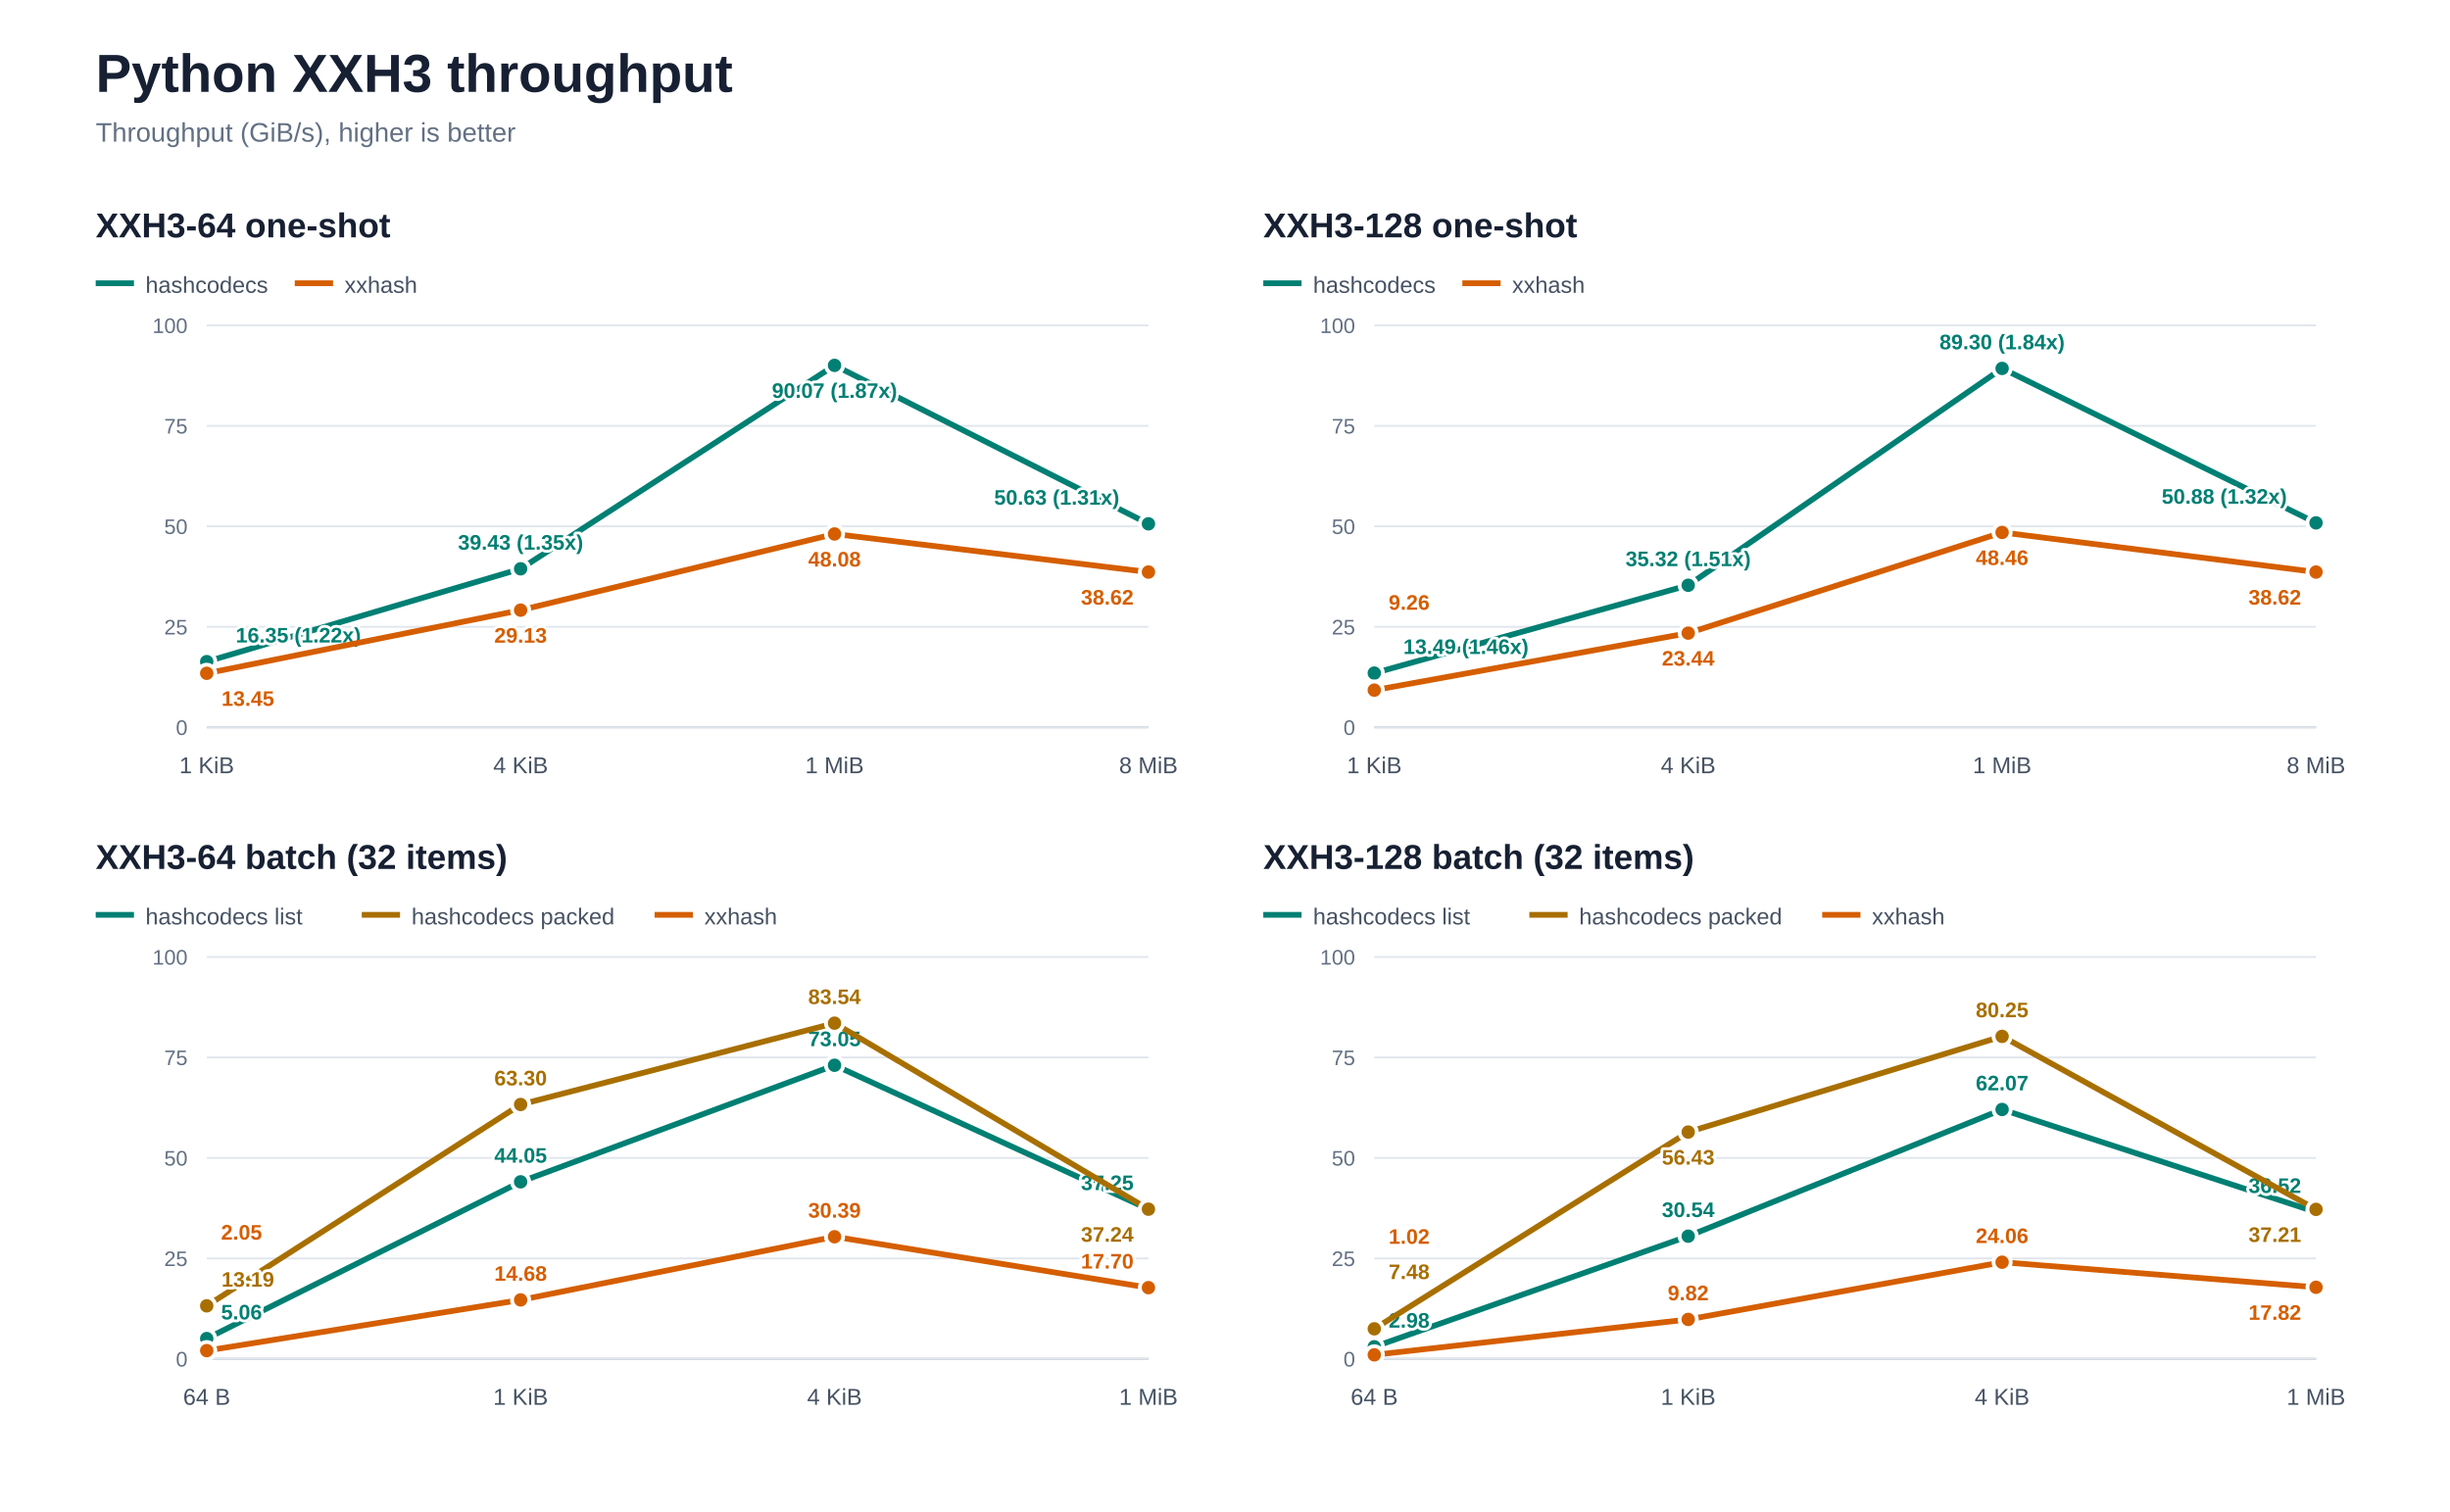
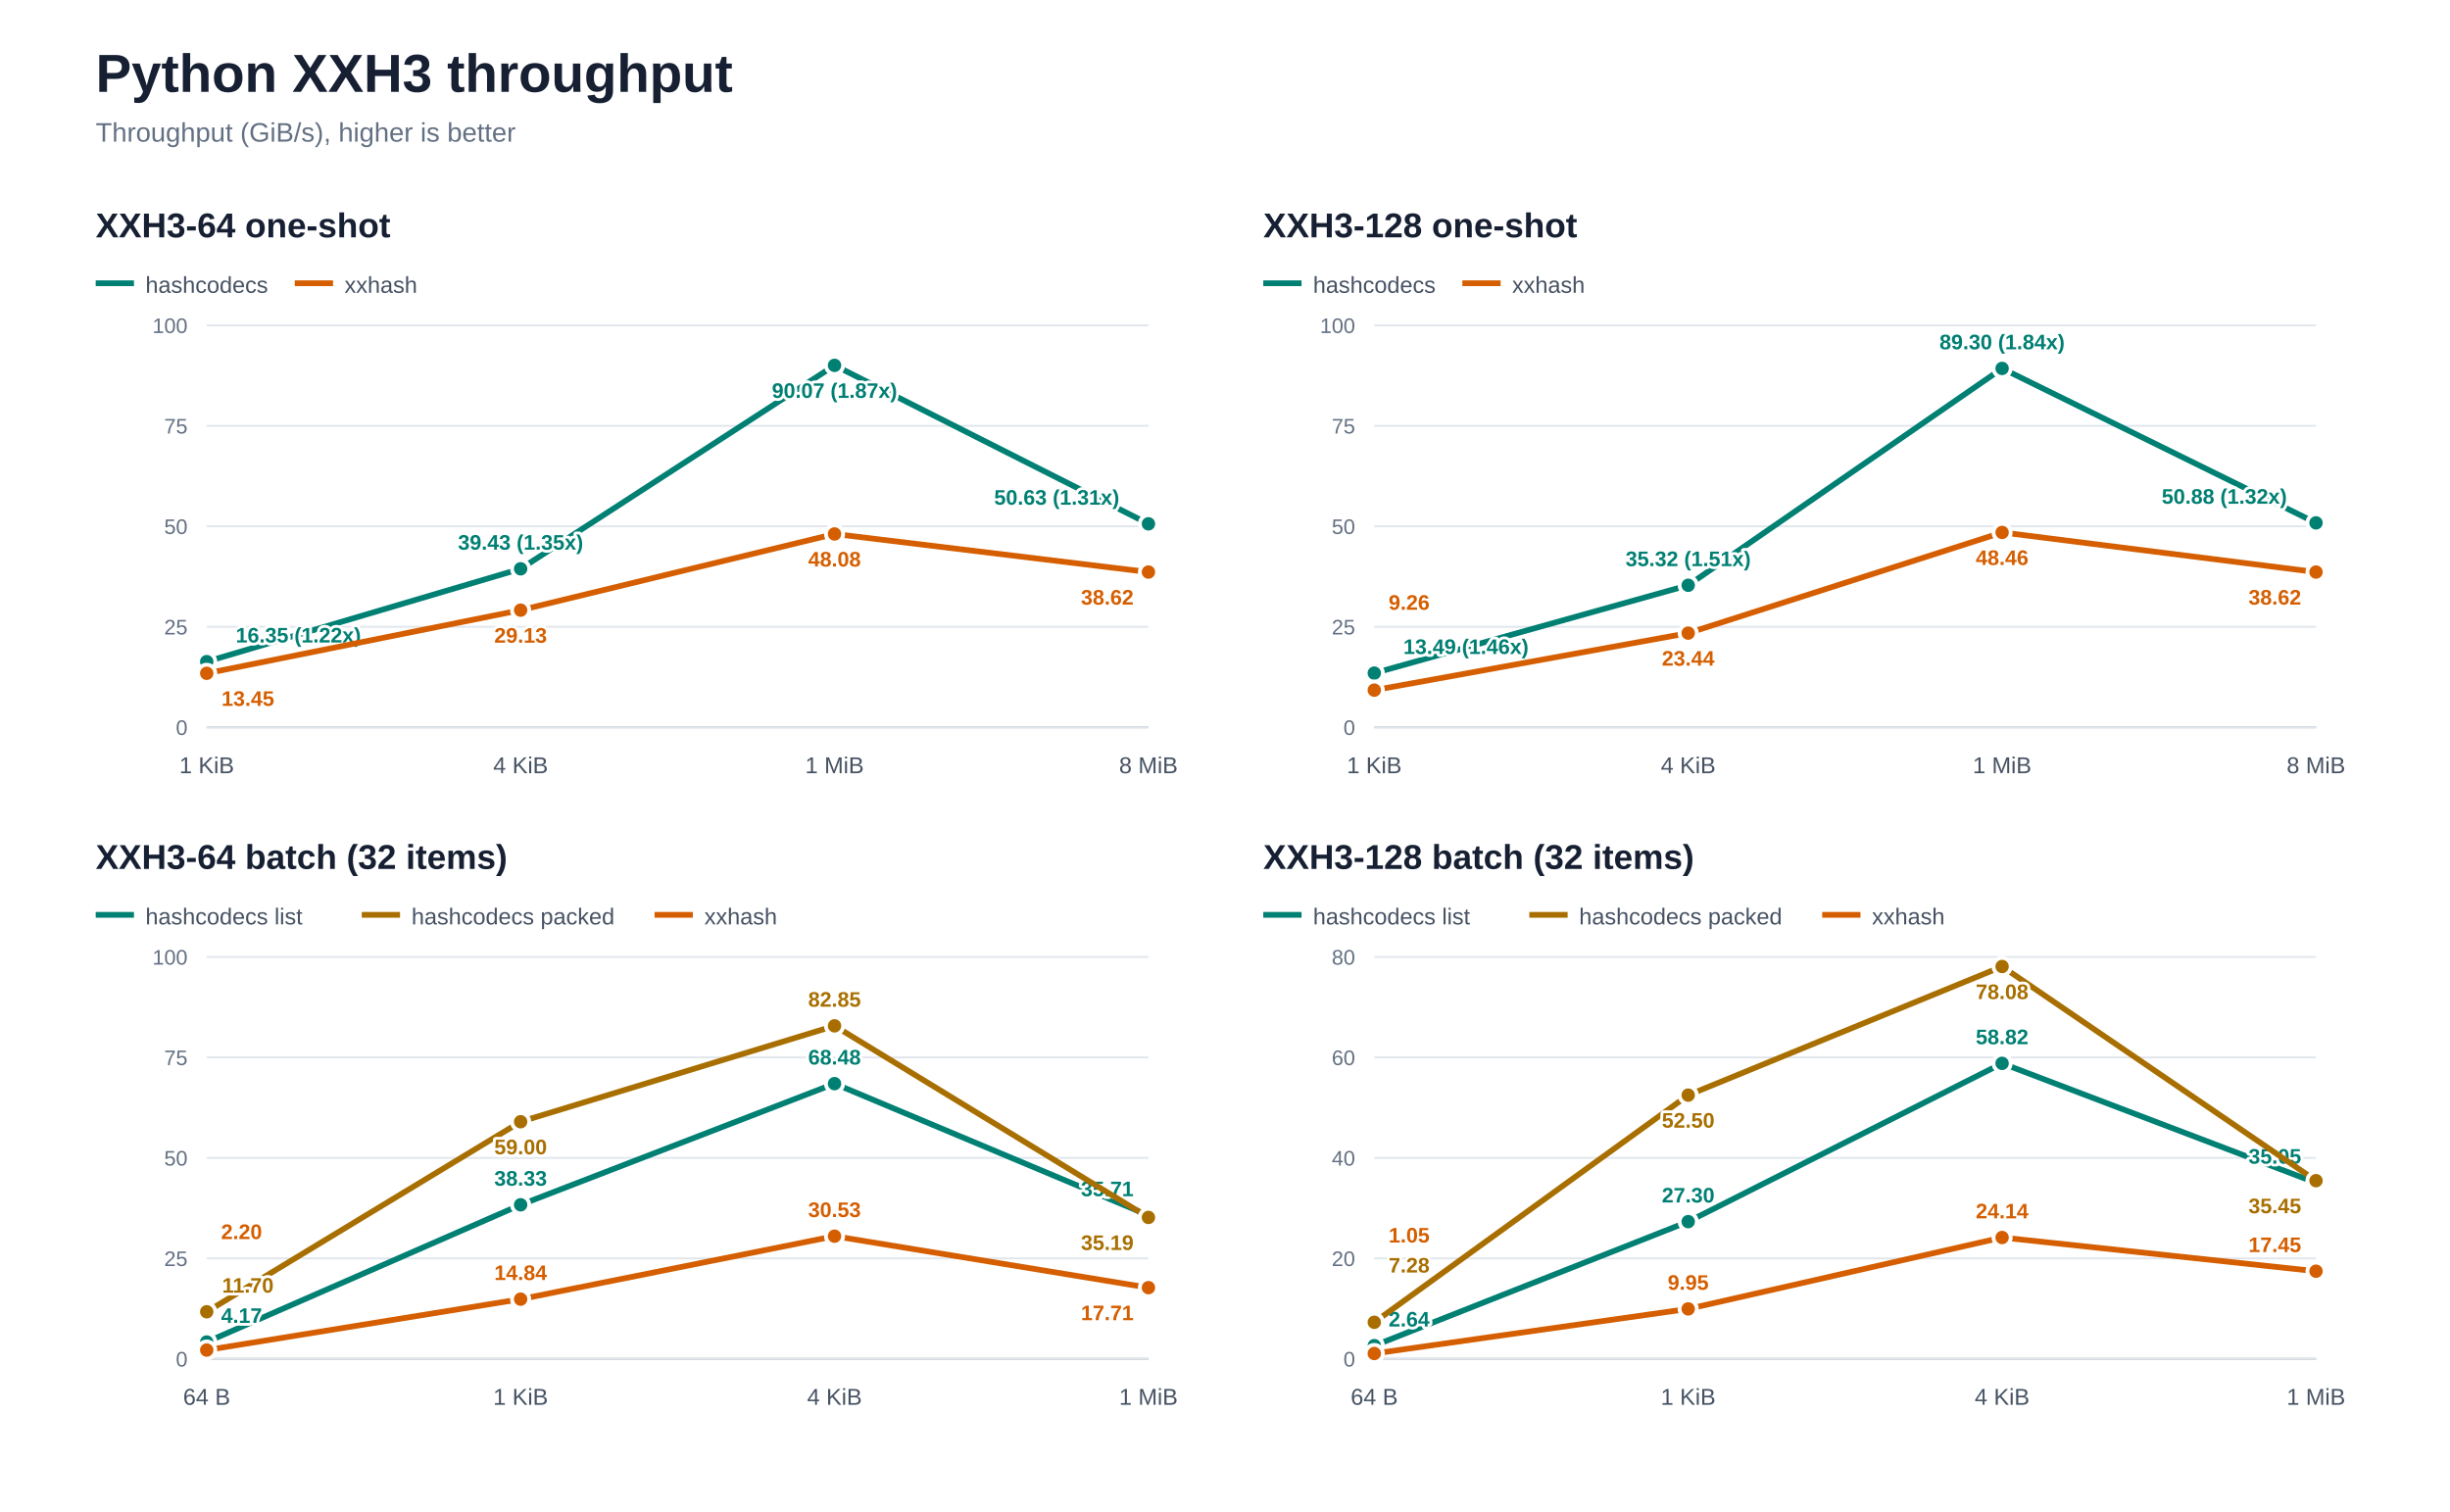
<svg xmlns="http://www.w3.org/2000/svg" width="1280" height="790" viewBox="0 0 1280 790" role="img" aria-labelledby="title desc">
  <rect width="100%" height="100%" fill="#ffffff" />
  <text x="50" y="48" fill="#172033" font-family="Segoe UI,Arial,sans-serif" font-size="28" font-weight="700">Python XXH3 throughput</text>
  <text x="50" y="74" fill="#637083" font-family="Segoe UI,Arial,sans-serif" font-size="14">Throughput (GiB/s), higher is better</text>
  <text x="50" y="124" fill="#172033" font-family="Segoe UI,Arial,sans-serif" font-size="18" font-weight="600">XXH3-64 one-shot</text>
  <line x1="108" y1="380" x2="600" y2="380" stroke="#9aa5b4" />
  <line x1="50" y1="148" x2="70" y2="148" stroke="#007f73" stroke-width="3" />
  <text x="76" y="153" fill="#465263" font-family="Segoe UI,Arial,sans-serif" font-size="12">hashcodecs</text>
  <line x1="154" y1="148" x2="174" y2="148" stroke="#d55e00" stroke-width="3" />
  <text x="180" y="153" fill="#465263" font-family="Segoe UI,Arial,sans-serif" font-size="12">xxhash</text>
  <line x1="108" y1="380.0" x2="600" y2="380.0" stroke="#e1e6ed" />
  <text x="98" y="384.0" text-anchor="end" fill="#637083" font-family="Segoe UI,Arial,sans-serif" font-size="11">0</text>
  <line x1="108" y1="327.5" x2="600" y2="327.5" stroke="#e1e6ed" />
  <text x="98" y="331.5" text-anchor="end" fill="#637083" font-family="Segoe UI,Arial,sans-serif" font-size="11">25</text>
  <line x1="108" y1="275.0" x2="600" y2="275.0" stroke="#e1e6ed" />
  <text x="98" y="279.0" text-anchor="end" fill="#637083" font-family="Segoe UI,Arial,sans-serif" font-size="11">50</text>
  <line x1="108" y1="222.5" x2="600" y2="222.5" stroke="#e1e6ed" />
  <text x="98" y="226.5" text-anchor="end" fill="#637083" font-family="Segoe UI,Arial,sans-serif" font-size="11">75</text>
  <line x1="108" y1="170.0" x2="600" y2="170.0" stroke="#e1e6ed" />
  <text x="98" y="174.0" text-anchor="end" fill="#637083" font-family="Segoe UI,Arial,sans-serif" font-size="11">100</text>
  <text x="108.0" y="404" text-anchor="middle" fill="#465263" font-family="Segoe UI,Arial,sans-serif" font-size="12">1 KiB</text>
  <text x="272.0" y="404" text-anchor="middle" fill="#465263" font-family="Segoe UI,Arial,sans-serif" font-size="12">4 KiB</text>
  <text x="436.0" y="404" text-anchor="middle" fill="#465263" font-family="Segoe UI,Arial,sans-serif" font-size="12">1 MiB</text>
  <text x="600.0" y="404" text-anchor="middle" fill="#465263" font-family="Segoe UI,Arial,sans-serif" font-size="12">8 MiB</text>
  <polyline points="108.0,345.7 272.0,297.2 436.0,190.9 600.0,273.7" fill="none" stroke="#007f73" stroke-width="3" stroke-linejoin="round" stroke-linecap="round" />
  <circle cx="108.0" cy="345.7" r="4.5" fill="#007f73" stroke="#ffffff" stroke-width="2" />
  <text x="155.9" y="335.7" text-anchor="middle" fill="#007f73" font-family="Segoe UI,Arial,sans-serif" font-size="11" font-weight="600" paint-order="stroke" stroke="#ffffff" stroke-width="3" stroke-linejoin="round">16.35 (1.22x)</text>
  <circle cx="272.0" cy="297.2" r="4.5" fill="#007f73" stroke="#ffffff" stroke-width="2" />
  <text x="272.0" y="287.2" text-anchor="middle" fill="#007f73" font-family="Segoe UI,Arial,sans-serif" font-size="11" font-weight="600" paint-order="stroke" stroke="#ffffff" stroke-width="3" stroke-linejoin="round">39.43 (1.35x)</text>
  <circle cx="436.0" cy="190.9" r="4.5" fill="#007f73" stroke="#ffffff" stroke-width="2" />
  <text x="436.0" y="207.9" text-anchor="middle" fill="#007f73" font-family="Segoe UI,Arial,sans-serif" font-size="11" font-weight="600" paint-order="stroke" stroke="#ffffff" stroke-width="3" stroke-linejoin="round">90.07 (1.87x)</text>
  <circle cx="600.0" cy="273.7" r="4.5" fill="#007f73" stroke="#ffffff" stroke-width="2" />
  <text x="552.1" y="263.7" text-anchor="middle" fill="#007f73" font-family="Segoe UI,Arial,sans-serif" font-size="11" font-weight="600" paint-order="stroke" stroke="#ffffff" stroke-width="3" stroke-linejoin="round">50.63 (1.31x)</text>
  <polyline points="108.0,351.8 272.0,318.8 436.0,279.0 600.0,298.9" fill="none" stroke="#d55e00" stroke-width="3" stroke-linejoin="round" stroke-linecap="round" />
  <circle cx="108.0" cy="351.8" r="4.5" fill="#d55e00" stroke="#ffffff" stroke-width="2" />
  <text x="129.5" y="368.8" text-anchor="middle" fill="#d55e00" font-family="Segoe UI,Arial,sans-serif" font-size="11" font-weight="600" paint-order="stroke" stroke="#ffffff" stroke-width="3" stroke-linejoin="round">13.45</text>
  <circle cx="272.0" cy="318.8" r="4.5" fill="#d55e00" stroke="#ffffff" stroke-width="2" />
  <text x="272.0" y="335.8" text-anchor="middle" fill="#d55e00" font-family="Segoe UI,Arial,sans-serif" font-size="11" font-weight="600" paint-order="stroke" stroke="#ffffff" stroke-width="3" stroke-linejoin="round">29.13</text>
  <circle cx="436.0" cy="279.0" r="4.5" fill="#d55e00" stroke="#ffffff" stroke-width="2" />
  <text x="436.0" y="296.0" text-anchor="middle" fill="#d55e00" font-family="Segoe UI,Arial,sans-serif" font-size="11" font-weight="600" paint-order="stroke" stroke="#ffffff" stroke-width="3" stroke-linejoin="round">48.08</text>
  <circle cx="600.0" cy="298.9" r="4.5" fill="#d55e00" stroke="#ffffff" stroke-width="2" />
  <text x="578.5" y="315.9" text-anchor="middle" fill="#d55e00" font-family="Segoe UI,Arial,sans-serif" font-size="11" font-weight="600" paint-order="stroke" stroke="#ffffff" stroke-width="3" stroke-linejoin="round">38.62</text>
  <text x="660" y="124" fill="#172033" font-family="Segoe UI,Arial,sans-serif" font-size="18" font-weight="600">XXH3-128 one-shot</text>
  <line x1="718" y1="380" x2="1210" y2="380" stroke="#9aa5b4" />
  <line x1="660" y1="148" x2="680" y2="148" stroke="#007f73" stroke-width="3" />
  <text x="686" y="153" fill="#465263" font-family="Segoe UI,Arial,sans-serif" font-size="12">hashcodecs</text>
  <line x1="764" y1="148" x2="784" y2="148" stroke="#d55e00" stroke-width="3" />
  <text x="790" y="153" fill="#465263" font-family="Segoe UI,Arial,sans-serif" font-size="12">xxhash</text>
  <line x1="718" y1="380.0" x2="1210" y2="380.0" stroke="#e1e6ed" />
  <text x="708" y="384.0" text-anchor="end" fill="#637083" font-family="Segoe UI,Arial,sans-serif" font-size="11">0</text>
  <line x1="718" y1="327.5" x2="1210" y2="327.5" stroke="#e1e6ed" />
  <text x="708" y="331.5" text-anchor="end" fill="#637083" font-family="Segoe UI,Arial,sans-serif" font-size="11">25</text>
  <line x1="718" y1="275.0" x2="1210" y2="275.0" stroke="#e1e6ed" />
  <text x="708" y="279.0" text-anchor="end" fill="#637083" font-family="Segoe UI,Arial,sans-serif" font-size="11">50</text>
  <line x1="718" y1="222.5" x2="1210" y2="222.5" stroke="#e1e6ed" />
  <text x="708" y="226.5" text-anchor="end" fill="#637083" font-family="Segoe UI,Arial,sans-serif" font-size="11">75</text>
  <line x1="718" y1="170.0" x2="1210" y2="170.0" stroke="#e1e6ed" />
  <text x="708" y="174.0" text-anchor="end" fill="#637083" font-family="Segoe UI,Arial,sans-serif" font-size="11">100</text>
  <text x="718.0" y="404" text-anchor="middle" fill="#465263" font-family="Segoe UI,Arial,sans-serif" font-size="12">1 KiB</text>
  <text x="882.0" y="404" text-anchor="middle" fill="#465263" font-family="Segoe UI,Arial,sans-serif" font-size="12">4 KiB</text>
  <text x="1046.0" y="404" text-anchor="middle" fill="#465263" font-family="Segoe UI,Arial,sans-serif" font-size="12">1 MiB</text>
  <text x="1210.0" y="404" text-anchor="middle" fill="#465263" font-family="Segoe UI,Arial,sans-serif" font-size="12">8 MiB</text>
  <polyline points="718.0,351.7 882.0,305.8 1046.0,192.5 1210.0,273.2" fill="none" stroke="#007f73" stroke-width="3" stroke-linejoin="round" stroke-linecap="round" />
  <circle cx="718.0" cy="351.7" r="4.5" fill="#007f73" stroke="#ffffff" stroke-width="2" />
  <text x="765.9" y="341.7" text-anchor="middle" fill="#007f73" font-family="Segoe UI,Arial,sans-serif" font-size="11" font-weight="600" paint-order="stroke" stroke="#ffffff" stroke-width="3" stroke-linejoin="round">13.49 (1.46x)</text>
  <circle cx="882.0" cy="305.8" r="4.5" fill="#007f73" stroke="#ffffff" stroke-width="2" />
  <text x="882.0" y="295.8" text-anchor="middle" fill="#007f73" font-family="Segoe UI,Arial,sans-serif" font-size="11" font-weight="600" paint-order="stroke" stroke="#ffffff" stroke-width="3" stroke-linejoin="round">35.32 (1.51x)</text>
  <circle cx="1046.0" cy="192.5" r="4.5" fill="#007f73" stroke="#ffffff" stroke-width="2" />
  <text x="1046.0" y="182.5" text-anchor="middle" fill="#007f73" font-family="Segoe UI,Arial,sans-serif" font-size="11" font-weight="600" paint-order="stroke" stroke="#ffffff" stroke-width="3" stroke-linejoin="round">89.30 (1.84x)</text>
  <circle cx="1210.0" cy="273.2" r="4.5" fill="#007f73" stroke="#ffffff" stroke-width="2" />
  <text x="1162.1" y="263.2" text-anchor="middle" fill="#007f73" font-family="Segoe UI,Arial,sans-serif" font-size="11" font-weight="600" paint-order="stroke" stroke="#ffffff" stroke-width="3" stroke-linejoin="round">50.88 (1.32x)</text>
  <polyline points="718.0,360.6 882.0,330.8 1046.0,278.2 1210.0,298.9" fill="none" stroke="#d55e00" stroke-width="3" stroke-linejoin="round" stroke-linecap="round" />
  <circle cx="718.0" cy="360.6" r="4.5" fill="#d55e00" stroke="#ffffff" stroke-width="2" />
  <text x="736.2" y="318.6" text-anchor="middle" fill="#d55e00" font-family="Segoe UI,Arial,sans-serif" font-size="11" font-weight="600" paint-order="stroke" stroke="#ffffff" stroke-width="3" stroke-linejoin="round">9.26</text>
  <circle cx="882.0" cy="330.8" r="4.5" fill="#d55e00" stroke="#ffffff" stroke-width="2" />
  <text x="882.0" y="347.8" text-anchor="middle" fill="#d55e00" font-family="Segoe UI,Arial,sans-serif" font-size="11" font-weight="600" paint-order="stroke" stroke="#ffffff" stroke-width="3" stroke-linejoin="round">23.44</text>
  <circle cx="1046.0" cy="278.2" r="4.5" fill="#d55e00" stroke="#ffffff" stroke-width="2" />
  <text x="1046.0" y="295.2" text-anchor="middle" fill="#d55e00" font-family="Segoe UI,Arial,sans-serif" font-size="11" font-weight="600" paint-order="stroke" stroke="#ffffff" stroke-width="3" stroke-linejoin="round">48.46</text>
  <circle cx="1210.0" cy="298.9" r="4.5" fill="#d55e00" stroke="#ffffff" stroke-width="2" />
  <text x="1188.5" y="315.9" text-anchor="middle" fill="#d55e00" font-family="Segoe UI,Arial,sans-serif" font-size="11" font-weight="600" paint-order="stroke" stroke="#ffffff" stroke-width="3" stroke-linejoin="round">38.62</text>
  <text x="50" y="454" fill="#172033" font-family="Segoe UI,Arial,sans-serif" font-size="18" font-weight="600">XXH3-64 batch (32 items)</text>
  <line x1="108" y1="710" x2="600" y2="710" stroke="#9aa5b4" />
  <line x1="50" y1="478" x2="70" y2="478" stroke="#007f73" stroke-width="3" />
  <text x="76" y="483" fill="#465263" font-family="Segoe UI,Arial,sans-serif" font-size="12">hashcodecs list</text>
  <line x1="189" y1="478" x2="209" y2="478" stroke="#a86f00" stroke-width="3" />
  <text x="215" y="483" fill="#465263" font-family="Segoe UI,Arial,sans-serif" font-size="12">hashcodecs packed</text>
  <line x1="342" y1="478" x2="362" y2="478" stroke="#d55e00" stroke-width="3" />
  <text x="368" y="483" fill="#465263" font-family="Segoe UI,Arial,sans-serif" font-size="12">xxhash</text>
  <line x1="108" y1="710.0" x2="600" y2="710.0" stroke="#e1e6ed" />
  <text x="98" y="714.0" text-anchor="end" fill="#637083" font-family="Segoe UI,Arial,sans-serif" font-size="11">0</text>
  <line x1="108" y1="657.5" x2="600" y2="657.5" stroke="#e1e6ed" />
  <text x="98" y="661.5" text-anchor="end" fill="#637083" font-family="Segoe UI,Arial,sans-serif" font-size="11">25</text>
  <line x1="108" y1="605.0" x2="600" y2="605.0" stroke="#e1e6ed" />
  <text x="98" y="609.0" text-anchor="end" fill="#637083" font-family="Segoe UI,Arial,sans-serif" font-size="11">50</text>
  <line x1="108" y1="552.5" x2="600" y2="552.5" stroke="#e1e6ed" />
  <text x="98" y="556.5" text-anchor="end" fill="#637083" font-family="Segoe UI,Arial,sans-serif" font-size="11">75</text>
  <line x1="108" y1="500.0" x2="600" y2="500.0" stroke="#e1e6ed" />
  <text x="98" y="504.0" text-anchor="end" fill="#637083" font-family="Segoe UI,Arial,sans-serif" font-size="11">100</text>
  <text x="108.0" y="734" text-anchor="middle" fill="#465263" font-family="Segoe UI,Arial,sans-serif" font-size="12">64 B</text>
  <text x="272.0" y="734" text-anchor="middle" fill="#465263" font-family="Segoe UI,Arial,sans-serif" font-size="12">1 KiB</text>
  <text x="436.0" y="734" text-anchor="middle" fill="#465263" font-family="Segoe UI,Arial,sans-serif" font-size="12">4 KiB</text>
  <text x="600.0" y="734" text-anchor="middle" fill="#465263" font-family="Segoe UI,Arial,sans-serif" font-size="12">1 MiB</text>
-   <polyline points="108.0,699.4 272.0,617.5 436.0,556.6 600.0,631.8" fill="none" stroke="#007f73" stroke-width="3" stroke-linejoin="round" stroke-linecap="round" />
-   <circle cx="108.0" cy="699.4" r="4.5" fill="#007f73" stroke="#ffffff" stroke-width="2" />
-   <text x="126.2" y="689.4" text-anchor="middle" fill="#007f73" font-family="Segoe UI,Arial,sans-serif" font-size="11" font-weight="600" paint-order="stroke" stroke="#ffffff" stroke-width="3" stroke-linejoin="round">5.06</text>
-   <circle cx="272.0" cy="617.5" r="4.5" fill="#007f73" stroke="#ffffff" stroke-width="2" />
-   <text x="272.0" y="607.5" text-anchor="middle" fill="#007f73" font-family="Segoe UI,Arial,sans-serif" font-size="11" font-weight="600" paint-order="stroke" stroke="#ffffff" stroke-width="3" stroke-linejoin="round">44.05</text>
-   <circle cx="436.0" cy="556.6" r="4.5" fill="#007f73" stroke="#ffffff" stroke-width="2" />
-   <text x="436.0" y="546.6" text-anchor="middle" fill="#007f73" font-family="Segoe UI,Arial,sans-serif" font-size="11" font-weight="600" paint-order="stroke" stroke="#ffffff" stroke-width="3" stroke-linejoin="round">73.05</text>
-   <circle cx="600.0" cy="631.8" r="4.5" fill="#007f73" stroke="#ffffff" stroke-width="2" />
-   <text x="578.5" y="621.8" text-anchor="middle" fill="#007f73" font-family="Segoe UI,Arial,sans-serif" font-size="11" font-weight="600" paint-order="stroke" stroke="#ffffff" stroke-width="3" stroke-linejoin="round">37.25</text>
-   <polyline points="108.0,682.3 272.0,577.1 436.0,534.6 600.0,631.8" fill="none" stroke="#a86f00" stroke-width="3" stroke-linejoin="round" stroke-linecap="round" />
-   <circle cx="108.0" cy="682.3" r="4.5" fill="#a86f00" stroke="#ffffff" stroke-width="2" />
-   <text x="129.5" y="672.3" text-anchor="middle" fill="#a86f00" font-family="Segoe UI,Arial,sans-serif" font-size="11" font-weight="600" paint-order="stroke" stroke="#ffffff" stroke-width="3" stroke-linejoin="round">13.19</text>
-   <circle cx="272.0" cy="577.1" r="4.5" fill="#a86f00" stroke="#ffffff" stroke-width="2" />
-   <text x="272.0" y="567.1" text-anchor="middle" fill="#a86f00" font-family="Segoe UI,Arial,sans-serif" font-size="11" font-weight="600" paint-order="stroke" stroke="#ffffff" stroke-width="3" stroke-linejoin="round">63.30</text>
-   <circle cx="436.0" cy="534.6" r="4.5" fill="#a86f00" stroke="#ffffff" stroke-width="2" />
-   <text x="436.0" y="524.6" text-anchor="middle" fill="#a86f00" font-family="Segoe UI,Arial,sans-serif" font-size="11" font-weight="600" paint-order="stroke" stroke="#ffffff" stroke-width="3" stroke-linejoin="round">83.54</text>
-   <circle cx="600.0" cy="631.8" r="4.5" fill="#a86f00" stroke="#ffffff" stroke-width="2" />
-   <text x="578.5" y="648.8" text-anchor="middle" fill="#a86f00" font-family="Segoe UI,Arial,sans-serif" font-size="11" font-weight="600" paint-order="stroke" stroke="#ffffff" stroke-width="3" stroke-linejoin="round">37.24</text>
-   <polyline points="108.0,705.7 272.0,679.2 436.0,646.2 600.0,672.8" fill="none" stroke="#d55e00" stroke-width="3" stroke-linejoin="round" stroke-linecap="round" />
-   <circle cx="108.0" cy="705.7" r="4.5" fill="#d55e00" stroke="#ffffff" stroke-width="2" />
-   <text x="126.2" y="647.7" text-anchor="middle" fill="#d55e00" font-family="Segoe UI,Arial,sans-serif" font-size="11" font-weight="600" paint-order="stroke" stroke="#ffffff" stroke-width="3" stroke-linejoin="round">2.05</text>
-   <circle cx="272.0" cy="679.2" r="4.5" fill="#d55e00" stroke="#ffffff" stroke-width="2" />
-   <text x="272.0" y="669.2" text-anchor="middle" fill="#d55e00" font-family="Segoe UI,Arial,sans-serif" font-size="11" font-weight="600" paint-order="stroke" stroke="#ffffff" stroke-width="3" stroke-linejoin="round">14.68</text>
-   <circle cx="436.0" cy="646.2" r="4.5" fill="#d55e00" stroke="#ffffff" stroke-width="2" />
-   <text x="436.0" y="636.2" text-anchor="middle" fill="#d55e00" font-family="Segoe UI,Arial,sans-serif" font-size="11" font-weight="600" paint-order="stroke" stroke="#ffffff" stroke-width="3" stroke-linejoin="round">30.39</text>
+   <polyline points="108.0,701.2 272.0,629.5 436.0,566.2 600.0,635.0" fill="none" stroke="#007f73" stroke-width="3" stroke-linejoin="round" stroke-linecap="round" />
+   <circle cx="108.0" cy="701.2" r="4.5" fill="#007f73" stroke="#ffffff" stroke-width="2" />
+   <text x="126.2" y="691.2" text-anchor="middle" fill="#007f73" font-family="Segoe UI,Arial,sans-serif" font-size="11" font-weight="600" paint-order="stroke" stroke="#ffffff" stroke-width="3" stroke-linejoin="round">4.17</text>
+   <circle cx="272.0" cy="629.5" r="4.5" fill="#007f73" stroke="#ffffff" stroke-width="2" />
+   <text x="272.0" y="619.5" text-anchor="middle" fill="#007f73" font-family="Segoe UI,Arial,sans-serif" font-size="11" font-weight="600" paint-order="stroke" stroke="#ffffff" stroke-width="3" stroke-linejoin="round">38.33</text>
+   <circle cx="436.0" cy="566.2" r="4.5" fill="#007f73" stroke="#ffffff" stroke-width="2" />
+   <text x="436.0" y="556.2" text-anchor="middle" fill="#007f73" font-family="Segoe UI,Arial,sans-serif" font-size="11" font-weight="600" paint-order="stroke" stroke="#ffffff" stroke-width="3" stroke-linejoin="round">68.48</text>
+   <circle cx="600.0" cy="635.0" r="4.5" fill="#007f73" stroke="#ffffff" stroke-width="2" />
+   <text x="578.5" y="625.0" text-anchor="middle" fill="#007f73" font-family="Segoe UI,Arial,sans-serif" font-size="11" font-weight="600" paint-order="stroke" stroke="#ffffff" stroke-width="3" stroke-linejoin="round">35.71</text>
+   <polyline points="108.0,685.4 272.0,586.1 436.0,536.0 600.0,636.1" fill="none" stroke="#a86f00" stroke-width="3" stroke-linejoin="round" stroke-linecap="round" />
+   <circle cx="108.0" cy="685.4" r="4.5" fill="#a86f00" stroke="#ffffff" stroke-width="2" />
+   <text x="129.5" y="675.4" text-anchor="middle" fill="#a86f00" font-family="Segoe UI,Arial,sans-serif" font-size="11" font-weight="600" paint-order="stroke" stroke="#ffffff" stroke-width="3" stroke-linejoin="round">11.70</text>
+   <circle cx="272.0" cy="586.1" r="4.5" fill="#a86f00" stroke="#ffffff" stroke-width="2" />
+   <text x="272.0" y="603.1" text-anchor="middle" fill="#a86f00" font-family="Segoe UI,Arial,sans-serif" font-size="11" font-weight="600" paint-order="stroke" stroke="#ffffff" stroke-width="3" stroke-linejoin="round">59.00</text>
+   <circle cx="436.0" cy="536.0" r="4.5" fill="#a86f00" stroke="#ffffff" stroke-width="2" />
+   <text x="436.0" y="526.0" text-anchor="middle" fill="#a86f00" font-family="Segoe UI,Arial,sans-serif" font-size="11" font-weight="600" paint-order="stroke" stroke="#ffffff" stroke-width="3" stroke-linejoin="round">82.85</text>
+   <circle cx="600.0" cy="636.1" r="4.5" fill="#a86f00" stroke="#ffffff" stroke-width="2" />
+   <text x="578.5" y="653.1" text-anchor="middle" fill="#a86f00" font-family="Segoe UI,Arial,sans-serif" font-size="11" font-weight="600" paint-order="stroke" stroke="#ffffff" stroke-width="3" stroke-linejoin="round">35.19</text>
+   <polyline points="108.0,705.4 272.0,678.8 436.0,645.9 600.0,672.8" fill="none" stroke="#d55e00" stroke-width="3" stroke-linejoin="round" stroke-linecap="round" />
+   <circle cx="108.0" cy="705.4" r="4.5" fill="#d55e00" stroke="#ffffff" stroke-width="2" />
+   <text x="126.2" y="647.4" text-anchor="middle" fill="#d55e00" font-family="Segoe UI,Arial,sans-serif" font-size="11" font-weight="600" paint-order="stroke" stroke="#ffffff" stroke-width="3" stroke-linejoin="round">2.20</text>
+   <circle cx="272.0" cy="678.8" r="4.5" fill="#d55e00" stroke="#ffffff" stroke-width="2" />
+   <text x="272.0" y="668.8" text-anchor="middle" fill="#d55e00" font-family="Segoe UI,Arial,sans-serif" font-size="11" font-weight="600" paint-order="stroke" stroke="#ffffff" stroke-width="3" stroke-linejoin="round">14.84</text>
+   <circle cx="436.0" cy="645.9" r="4.5" fill="#d55e00" stroke="#ffffff" stroke-width="2" />
+   <text x="436.0" y="635.9" text-anchor="middle" fill="#d55e00" font-family="Segoe UI,Arial,sans-serif" font-size="11" font-weight="600" paint-order="stroke" stroke="#ffffff" stroke-width="3" stroke-linejoin="round">30.53</text>
  <circle cx="600.0" cy="672.8" r="4.5" fill="#d55e00" stroke="#ffffff" stroke-width="2" />
-   <text x="578.5" y="662.8" text-anchor="middle" fill="#d55e00" font-family="Segoe UI,Arial,sans-serif" font-size="11" font-weight="600" paint-order="stroke" stroke="#ffffff" stroke-width="3" stroke-linejoin="round">17.70</text>
+   <text x="578.5" y="689.8" text-anchor="middle" fill="#d55e00" font-family="Segoe UI,Arial,sans-serif" font-size="11" font-weight="600" paint-order="stroke" stroke="#ffffff" stroke-width="3" stroke-linejoin="round">17.71</text>
  <text x="660" y="454" fill="#172033" font-family="Segoe UI,Arial,sans-serif" font-size="18" font-weight="600">XXH3-128 batch (32 items)</text>
  <line x1="718" y1="710" x2="1210" y2="710" stroke="#9aa5b4" />
  <line x1="660" y1="478" x2="680" y2="478" stroke="#007f73" stroke-width="3" />
  <text x="686" y="483" fill="#465263" font-family="Segoe UI,Arial,sans-serif" font-size="12">hashcodecs list</text>
  <line x1="799" y1="478" x2="819" y2="478" stroke="#a86f00" stroke-width="3" />
  <text x="825" y="483" fill="#465263" font-family="Segoe UI,Arial,sans-serif" font-size="12">hashcodecs packed</text>
  <line x1="952" y1="478" x2="972" y2="478" stroke="#d55e00" stroke-width="3" />
  <text x="978" y="483" fill="#465263" font-family="Segoe UI,Arial,sans-serif" font-size="12">xxhash</text>
  <line x1="718" y1="710.0" x2="1210" y2="710.0" stroke="#e1e6ed" />
  <text x="708" y="714.0" text-anchor="end" fill="#637083" font-family="Segoe UI,Arial,sans-serif" font-size="11">0</text>
  <line x1="718" y1="657.5" x2="1210" y2="657.5" stroke="#e1e6ed" />
-   <text x="708" y="661.5" text-anchor="end" fill="#637083" font-family="Segoe UI,Arial,sans-serif" font-size="11">25</text>
+   <text x="708" y="661.5" text-anchor="end" fill="#637083" font-family="Segoe UI,Arial,sans-serif" font-size="11">20</text>
  <line x1="718" y1="605.0" x2="1210" y2="605.0" stroke="#e1e6ed" />
-   <text x="708" y="609.0" text-anchor="end" fill="#637083" font-family="Segoe UI,Arial,sans-serif" font-size="11">50</text>
+   <text x="708" y="609.0" text-anchor="end" fill="#637083" font-family="Segoe UI,Arial,sans-serif" font-size="11">40</text>
  <line x1="718" y1="552.5" x2="1210" y2="552.5" stroke="#e1e6ed" />
-   <text x="708" y="556.5" text-anchor="end" fill="#637083" font-family="Segoe UI,Arial,sans-serif" font-size="11">75</text>
+   <text x="708" y="556.5" text-anchor="end" fill="#637083" font-family="Segoe UI,Arial,sans-serif" font-size="11">60</text>
  <line x1="718" y1="500.0" x2="1210" y2="500.0" stroke="#e1e6ed" />
-   <text x="708" y="504.0" text-anchor="end" fill="#637083" font-family="Segoe UI,Arial,sans-serif" font-size="11">100</text>
+   <text x="708" y="504.0" text-anchor="end" fill="#637083" font-family="Segoe UI,Arial,sans-serif" font-size="11">80</text>
  <text x="718.0" y="734" text-anchor="middle" fill="#465263" font-family="Segoe UI,Arial,sans-serif" font-size="12">64 B</text>
  <text x="882.0" y="734" text-anchor="middle" fill="#465263" font-family="Segoe UI,Arial,sans-serif" font-size="12">1 KiB</text>
  <text x="1046.0" y="734" text-anchor="middle" fill="#465263" font-family="Segoe UI,Arial,sans-serif" font-size="12">4 KiB</text>
  <text x="1210.0" y="734" text-anchor="middle" fill="#465263" font-family="Segoe UI,Arial,sans-serif" font-size="12">1 MiB</text>
-   <polyline points="718.0,703.7 882.0,645.9 1046.0,579.7 1210.0,633.3" fill="none" stroke="#007f73" stroke-width="3" stroke-linejoin="round" stroke-linecap="round" />
-   <circle cx="718.0" cy="703.7" r="4.5" fill="#007f73" stroke="#ffffff" stroke-width="2" />
-   <text x="736.2" y="693.7" text-anchor="middle" fill="#007f73" font-family="Segoe UI,Arial,sans-serif" font-size="11" font-weight="600" paint-order="stroke" stroke="#ffffff" stroke-width="3" stroke-linejoin="round">2.98</text>
-   <circle cx="882.0" cy="645.9" r="4.5" fill="#007f73" stroke="#ffffff" stroke-width="2" />
-   <text x="882.0" y="635.9" text-anchor="middle" fill="#007f73" font-family="Segoe UI,Arial,sans-serif" font-size="11" font-weight="600" paint-order="stroke" stroke="#ffffff" stroke-width="3" stroke-linejoin="round">30.54</text>
-   <circle cx="1046.0" cy="579.7" r="4.5" fill="#007f73" stroke="#ffffff" stroke-width="2" />
-   <text x="1046.0" y="569.7" text-anchor="middle" fill="#007f73" font-family="Segoe UI,Arial,sans-serif" font-size="11" font-weight="600" paint-order="stroke" stroke="#ffffff" stroke-width="3" stroke-linejoin="round">62.07</text>
-   <circle cx="1210.0" cy="633.3" r="4.5" fill="#007f73" stroke="#ffffff" stroke-width="2" />
-   <text x="1188.5" y="623.3" text-anchor="middle" fill="#007f73" font-family="Segoe UI,Arial,sans-serif" font-size="11" font-weight="600" paint-order="stroke" stroke="#ffffff" stroke-width="3" stroke-linejoin="round">36.52</text>
-   <polyline points="718.0,694.3 882.0,591.5 1046.0,541.5 1210.0,631.9" fill="none" stroke="#a86f00" stroke-width="3" stroke-linejoin="round" stroke-linecap="round" />
-   <circle cx="718.0" cy="694.3" r="4.5" fill="#a86f00" stroke="#ffffff" stroke-width="2" />
-   <text x="736.2" y="668.3" text-anchor="middle" fill="#a86f00" font-family="Segoe UI,Arial,sans-serif" font-size="11" font-weight="600" paint-order="stroke" stroke="#ffffff" stroke-width="3" stroke-linejoin="round">7.48</text>
-   <circle cx="882.0" cy="591.5" r="4.5" fill="#a86f00" stroke="#ffffff" stroke-width="2" />
-   <text x="882.0" y="608.5" text-anchor="middle" fill="#a86f00" font-family="Segoe UI,Arial,sans-serif" font-size="11" font-weight="600" paint-order="stroke" stroke="#ffffff" stroke-width="3" stroke-linejoin="round">56.43</text>
-   <circle cx="1046.0" cy="541.5" r="4.5" fill="#a86f00" stroke="#ffffff" stroke-width="2" />
-   <text x="1046.0" y="531.5" text-anchor="middle" fill="#a86f00" font-family="Segoe UI,Arial,sans-serif" font-size="11" font-weight="600" paint-order="stroke" stroke="#ffffff" stroke-width="3" stroke-linejoin="round">80.25</text>
-   <circle cx="1210.0" cy="631.9" r="4.5" fill="#a86f00" stroke="#ffffff" stroke-width="2" />
-   <text x="1188.5" y="648.9" text-anchor="middle" fill="#a86f00" font-family="Segoe UI,Arial,sans-serif" font-size="11" font-weight="600" paint-order="stroke" stroke="#ffffff" stroke-width="3" stroke-linejoin="round">37.21</text>
-   <polyline points="718.0,707.9 882.0,689.4 1046.0,659.5 1210.0,672.6" fill="none" stroke="#d55e00" stroke-width="3" stroke-linejoin="round" stroke-linecap="round" />
-   <circle cx="718.0" cy="707.9" r="4.5" fill="#d55e00" stroke="#ffffff" stroke-width="2" />
-   <text x="736.2" y="649.9" text-anchor="middle" fill="#d55e00" font-family="Segoe UI,Arial,sans-serif" font-size="11" font-weight="600" paint-order="stroke" stroke="#ffffff" stroke-width="3" stroke-linejoin="round">1.02</text>
-   <circle cx="882.0" cy="689.4" r="4.5" fill="#d55e00" stroke="#ffffff" stroke-width="2" />
-   <text x="882.0" y="679.4" text-anchor="middle" fill="#d55e00" font-family="Segoe UI,Arial,sans-serif" font-size="11" font-weight="600" paint-order="stroke" stroke="#ffffff" stroke-width="3" stroke-linejoin="round">9.82</text>
-   <circle cx="1046.0" cy="659.5" r="4.5" fill="#d55e00" stroke="#ffffff" stroke-width="2" />
-   <text x="1046.0" y="649.5" text-anchor="middle" fill="#d55e00" font-family="Segoe UI,Arial,sans-serif" font-size="11" font-weight="600" paint-order="stroke" stroke="#ffffff" stroke-width="3" stroke-linejoin="round">24.06</text>
-   <circle cx="1210.0" cy="672.6" r="4.5" fill="#d55e00" stroke="#ffffff" stroke-width="2" />
-   <text x="1188.5" y="689.6" text-anchor="middle" fill="#d55e00" font-family="Segoe UI,Arial,sans-serif" font-size="11" font-weight="600" paint-order="stroke" stroke="#ffffff" stroke-width="3" stroke-linejoin="round">17.82</text>
+   <polyline points="718.0,703.1 882.0,638.3 1046.0,555.6 1210.0,618.0" fill="none" stroke="#007f73" stroke-width="3" stroke-linejoin="round" stroke-linecap="round" />
+   <circle cx="718.0" cy="703.1" r="4.5" fill="#007f73" stroke="#ffffff" stroke-width="2" />
+   <text x="736.2" y="693.1" text-anchor="middle" fill="#007f73" font-family="Segoe UI,Arial,sans-serif" font-size="11" font-weight="600" paint-order="stroke" stroke="#ffffff" stroke-width="3" stroke-linejoin="round">2.64</text>
+   <circle cx="882.0" cy="638.3" r="4.5" fill="#007f73" stroke="#ffffff" stroke-width="2" />
+   <text x="882.0" y="628.3" text-anchor="middle" fill="#007f73" font-family="Segoe UI,Arial,sans-serif" font-size="11" font-weight="600" paint-order="stroke" stroke="#ffffff" stroke-width="3" stroke-linejoin="round">27.30</text>
+   <circle cx="1046.0" cy="555.6" r="4.5" fill="#007f73" stroke="#ffffff" stroke-width="2" />
+   <text x="1046.0" y="545.6" text-anchor="middle" fill="#007f73" font-family="Segoe UI,Arial,sans-serif" font-size="11" font-weight="600" paint-order="stroke" stroke="#ffffff" stroke-width="3" stroke-linejoin="round">58.82</text>
+   <circle cx="1210.0" cy="618.0" r="4.5" fill="#007f73" stroke="#ffffff" stroke-width="2" />
+   <text x="1188.5" y="608.0" text-anchor="middle" fill="#007f73" font-family="Segoe UI,Arial,sans-serif" font-size="11" font-weight="600" paint-order="stroke" stroke="#ffffff" stroke-width="3" stroke-linejoin="round">35.05</text>
+   <polyline points="718.0,690.9 882.0,572.2 1046.0,505.0 1210.0,616.9" fill="none" stroke="#a86f00" stroke-width="3" stroke-linejoin="round" stroke-linecap="round" />
+   <circle cx="718.0" cy="690.9" r="4.5" fill="#a86f00" stroke="#ffffff" stroke-width="2" />
+   <text x="736.2" y="664.9" text-anchor="middle" fill="#a86f00" font-family="Segoe UI,Arial,sans-serif" font-size="11" font-weight="600" paint-order="stroke" stroke="#ffffff" stroke-width="3" stroke-linejoin="round">7.28</text>
+   <circle cx="882.0" cy="572.2" r="4.5" fill="#a86f00" stroke="#ffffff" stroke-width="2" />
+   <text x="882.0" y="589.2" text-anchor="middle" fill="#a86f00" font-family="Segoe UI,Arial,sans-serif" font-size="11" font-weight="600" paint-order="stroke" stroke="#ffffff" stroke-width="3" stroke-linejoin="round">52.50</text>
+   <circle cx="1046.0" cy="505.0" r="4.5" fill="#a86f00" stroke="#ffffff" stroke-width="2" />
+   <text x="1046.0" y="522.0" text-anchor="middle" fill="#a86f00" font-family="Segoe UI,Arial,sans-serif" font-size="11" font-weight="600" paint-order="stroke" stroke="#ffffff" stroke-width="3" stroke-linejoin="round">78.08</text>
+   <circle cx="1210.0" cy="616.9" r="4.5" fill="#a86f00" stroke="#ffffff" stroke-width="2" />
+   <text x="1188.5" y="633.9" text-anchor="middle" fill="#a86f00" font-family="Segoe UI,Arial,sans-serif" font-size="11" font-weight="600" paint-order="stroke" stroke="#ffffff" stroke-width="3" stroke-linejoin="round">35.45</text>
+   <polyline points="718.0,707.2 882.0,683.9 1046.0,646.6 1210.0,664.2" fill="none" stroke="#d55e00" stroke-width="3" stroke-linejoin="round" stroke-linecap="round" />
+   <circle cx="718.0" cy="707.2" r="4.5" fill="#d55e00" stroke="#ffffff" stroke-width="2" />
+   <text x="736.2" y="649.2" text-anchor="middle" fill="#d55e00" font-family="Segoe UI,Arial,sans-serif" font-size="11" font-weight="600" paint-order="stroke" stroke="#ffffff" stroke-width="3" stroke-linejoin="round">1.05</text>
+   <circle cx="882.0" cy="683.9" r="4.5" fill="#d55e00" stroke="#ffffff" stroke-width="2" />
+   <text x="882.0" y="673.9" text-anchor="middle" fill="#d55e00" font-family="Segoe UI,Arial,sans-serif" font-size="11" font-weight="600" paint-order="stroke" stroke="#ffffff" stroke-width="3" stroke-linejoin="round">9.95</text>
+   <circle cx="1046.0" cy="646.6" r="4.5" fill="#d55e00" stroke="#ffffff" stroke-width="2" />
+   <text x="1046.0" y="636.6" text-anchor="middle" fill="#d55e00" font-family="Segoe UI,Arial,sans-serif" font-size="11" font-weight="600" paint-order="stroke" stroke="#ffffff" stroke-width="3" stroke-linejoin="round">24.14</text>
+   <circle cx="1210.0" cy="664.2" r="4.5" fill="#d55e00" stroke="#ffffff" stroke-width="2" />
+   <text x="1188.5" y="654.2" text-anchor="middle" fill="#d55e00" font-family="Segoe UI,Arial,sans-serif" font-size="11" font-weight="600" paint-order="stroke" stroke="#ffffff" stroke-width="3" stroke-linejoin="round">17.45</text>
</svg>
